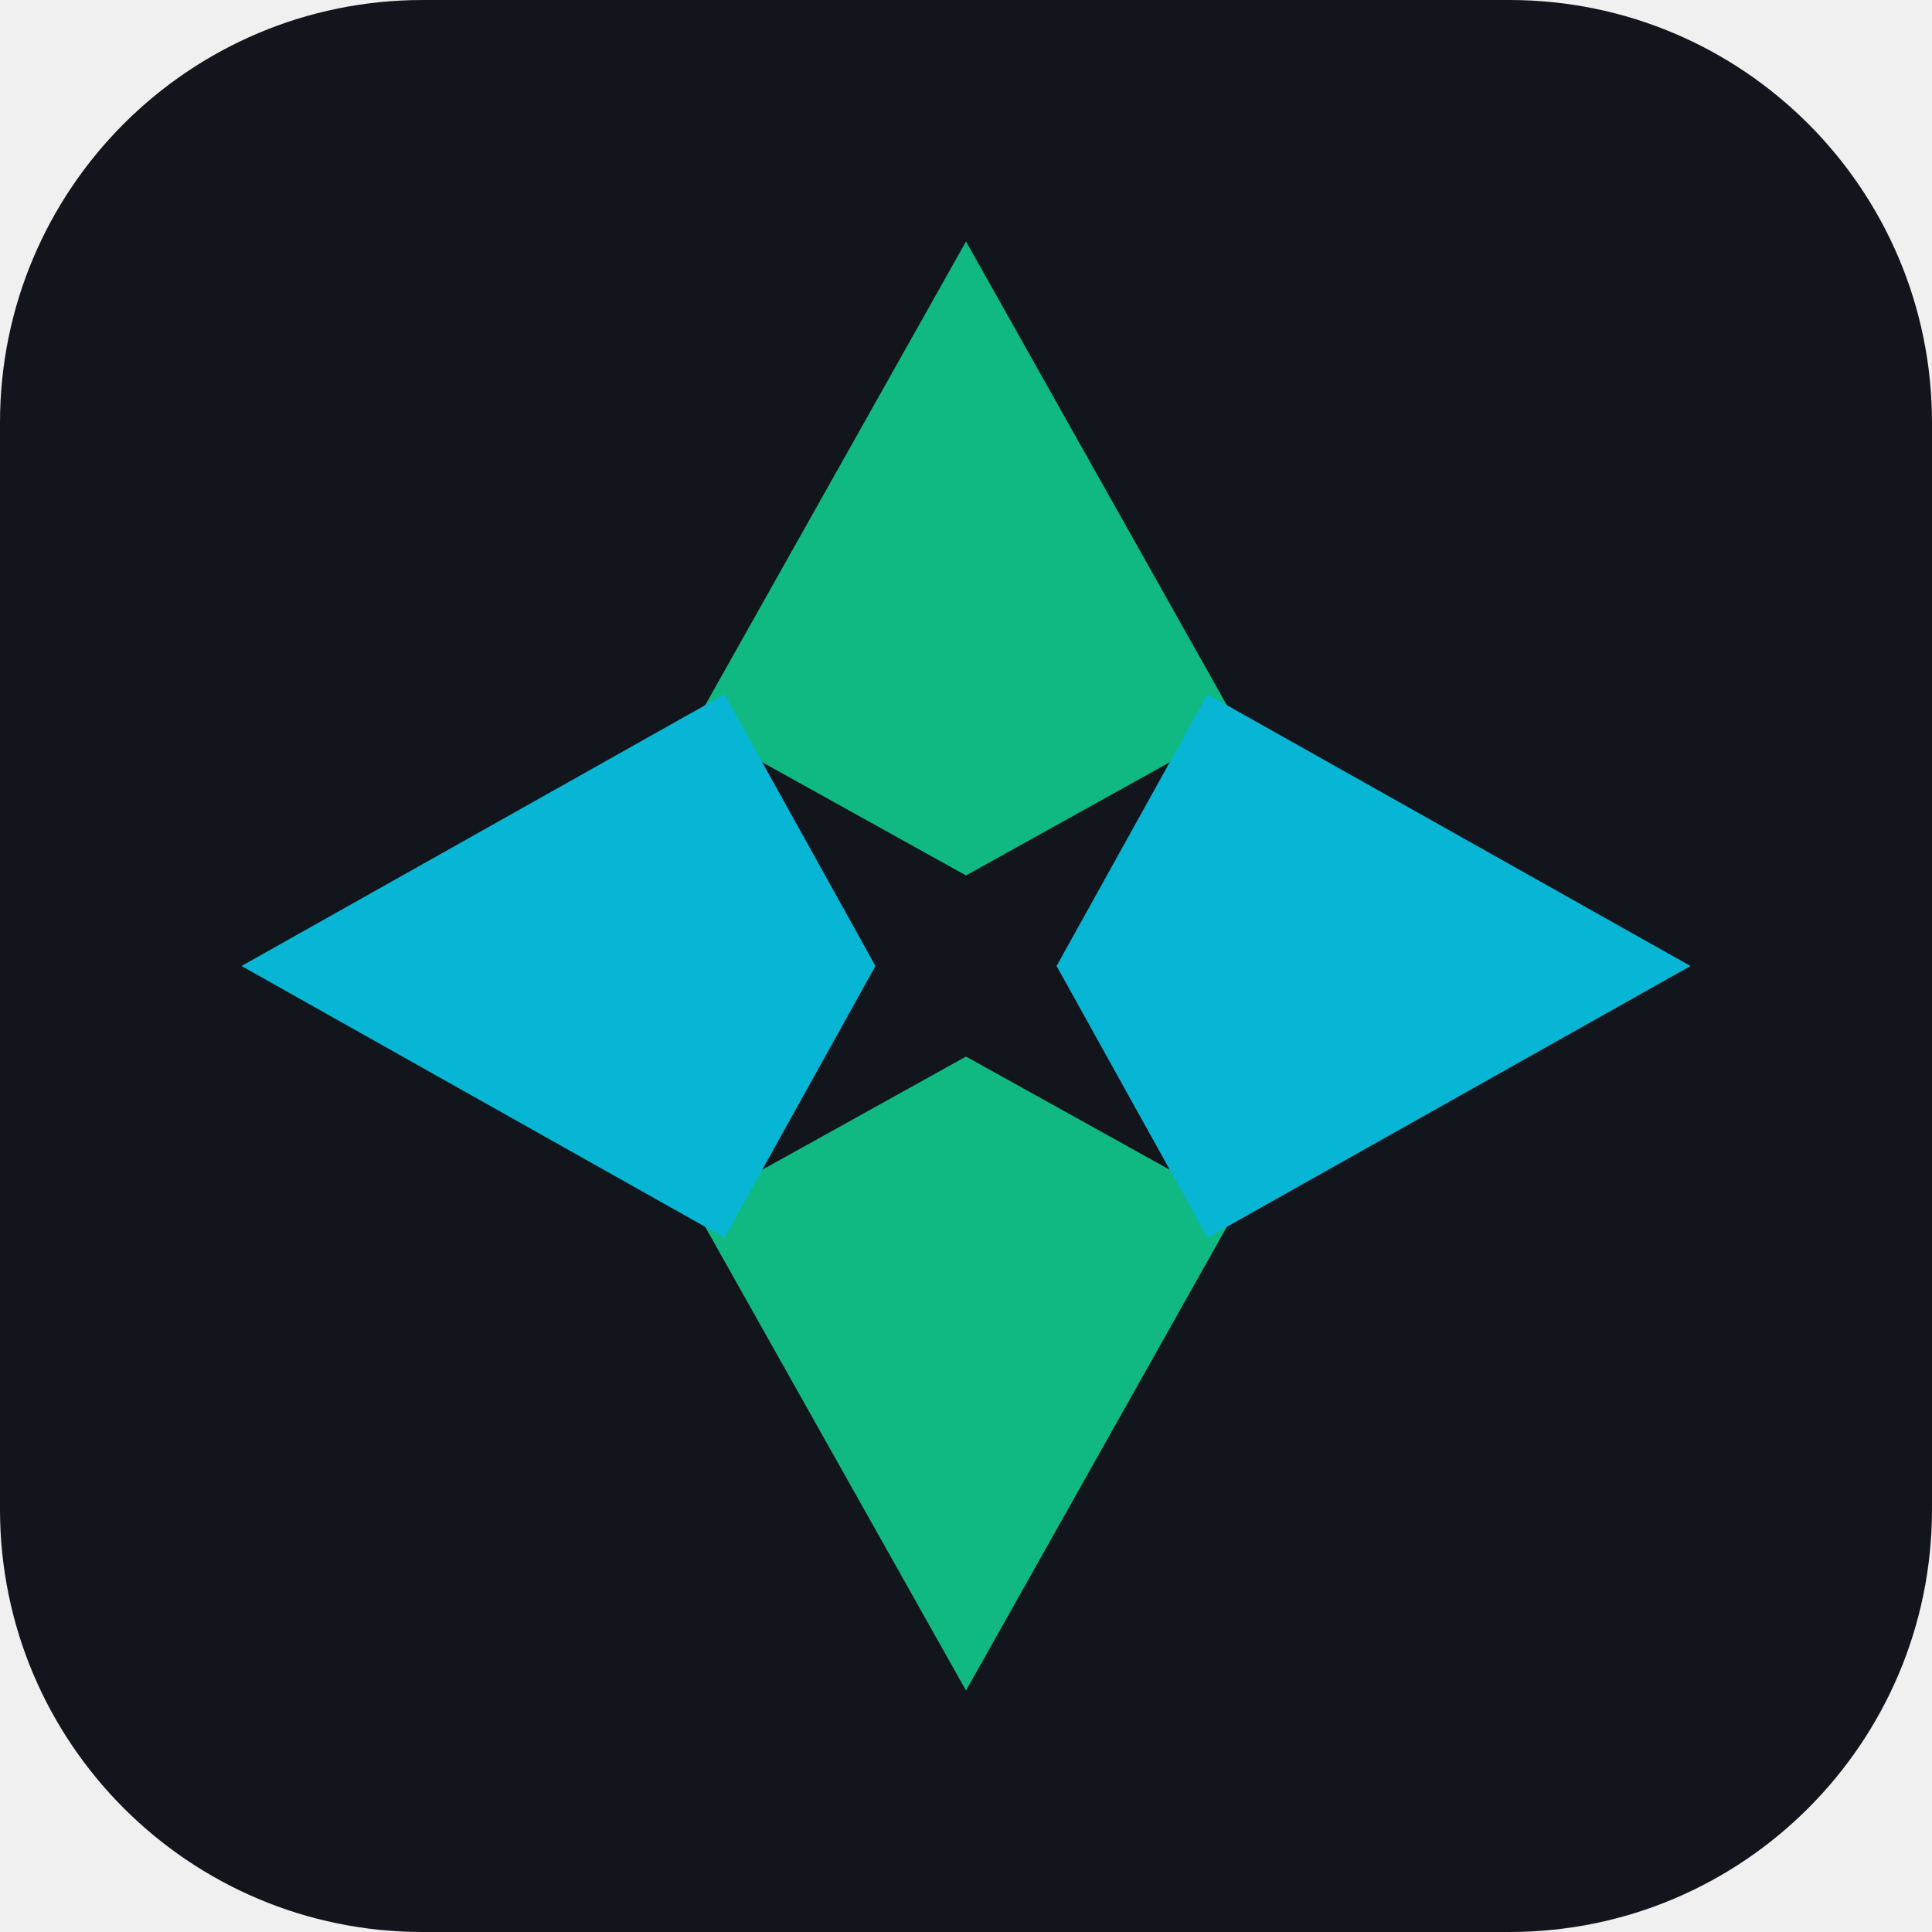
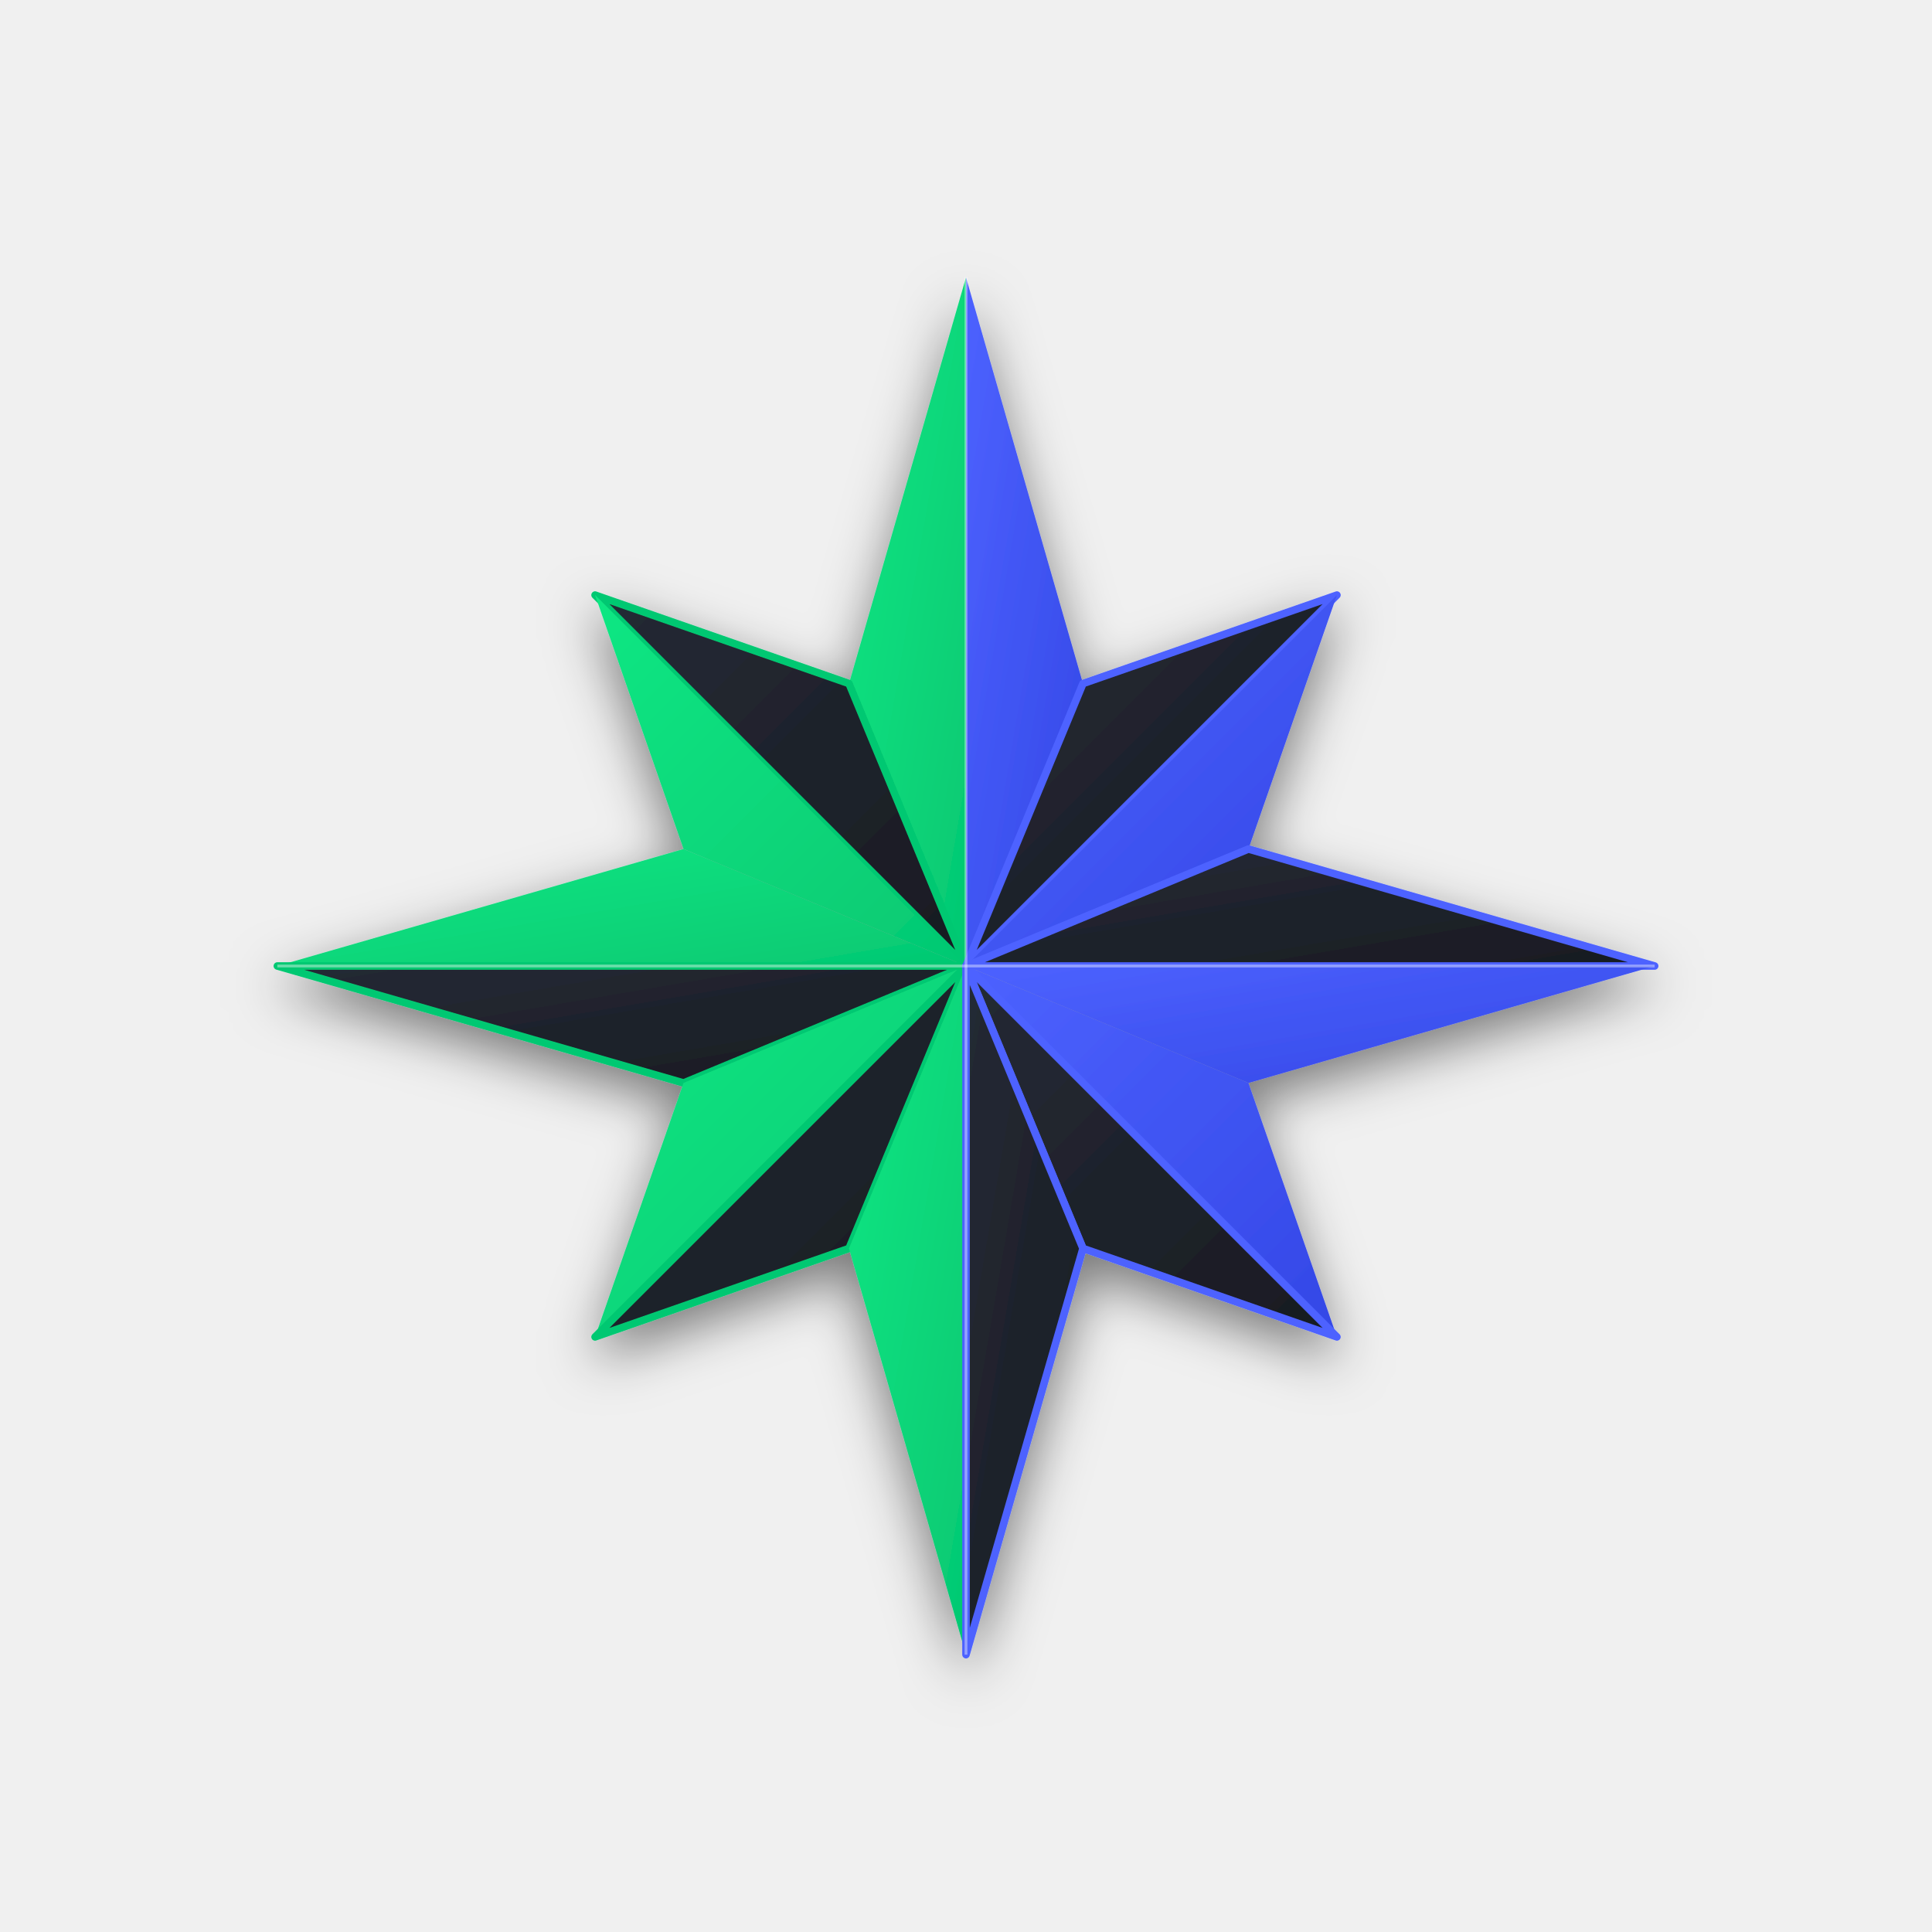
- <svg xmlns="http://www.w3.org/2000/svg" viewBox="0 0 128 128" width="128" height="128">
-   <rect width="128" height="128" rx="28" fill="#12161C" />
-   <polygon points="64,16 82,48 64,58 46,48" fill="#10B981" />
-   <polygon points="64,112 46,80 64,70 82,80" fill="#10B981" />
-   <polygon points="112,64 80,82 70,64 80,46" fill="#06B6D4" />
-   <polygon points="16,64 48,46 58,64 48,82" fill="#06B6D4" />
+ <svg xmlns="http://www.w3.org/2000/svg" viewBox="0 0 1024 1024" width="100%" height="100%">
+   <defs>
+     <linearGradient id="g-green-bright" x1="0%" y1="0%" x2="100%" y2="100%">
+       <stop offset="0%" stop-color="#10e783" />
+       <stop offset="100%" stop-color="#05c872" />
+     </linearGradient>
+     <linearGradient id="g-blue-bright" x1="0%" y1="0%" x2="100%" y2="100%">
+       <stop offset="0%" stop-color="#4d62ff" />
+       <stop offset="100%" stop-color="#3347e6" />
+     </linearGradient>
+     <linearGradient id="g-dark-slate" x1="0%" y1="0%" x2="100%" y2="100%">
+       <stop offset="0%" stop-color="#252a35" />
+       <stop offset="100%" stop-color="#181b22" />
+     </linearGradient>
+     <filter id="star-shadow" x="-20%" y="-20%" width="140%" height="140%">
+       <feDropShadow dx="0" dy="10" stdDeviation="14" flood-color="#000000" flood-opacity="0.5" />
+     </filter>
+   </defs>
+   <g filter="url(#star-shadow)">
+     <polygon points="512,512 450.0,362.3 512.0,147.0" fill="url(#g-green-bright)" />
+     <polygon points="512,512 450.0,362.3 315.4,315.4" fill="url(#g-dark-slate)" stroke="#05c872" stroke-width="4" stroke-linejoin="round" />
+     <polygon points="512,512 362.3,450.0 315.4,315.4" fill="url(#g-green-bright)" />
+     <polygon points="512,512 362.3,450.0 147.0,512.0" fill="url(#g-green-bright)" />
+     <polygon points="512,512 362.3,574.0 147.0,512.0" fill="url(#g-dark-slate)" stroke="#05c872" stroke-width="4" stroke-linejoin="round" />
+     <polygon points="512,512 362.3,574.0 315.4,708.6" fill="url(#g-green-bright)" />
+     <polygon points="512,512 450.0,661.7 315.4,708.6" fill="url(#g-dark-slate)" stroke="#05c872" stroke-width="4" stroke-linejoin="round" />
+     <polygon points="512,512 450.0,661.7 512.0,877.0" fill="url(#g-green-bright)" />
+     <polygon points="512,512 574.0,362.3 512.0,147.0" fill="url(#g-blue-bright)" />
+     <polygon points="512,512 574.0,362.3 708.6,315.4" fill="url(#g-dark-slate)" stroke="#4d62ff" stroke-width="4" stroke-linejoin="round" />
+     <polygon points="512,512 661.7,450.0 708.6,315.4" fill="url(#g-blue-bright)" />
+     <polygon points="512,512 661.7,450.0 877.0,512.0" fill="url(#g-dark-slate)" stroke="#4d62ff" stroke-width="4" stroke-linejoin="round" />
+     <polygon points="512,512 661.7,574.0 877.0,512.0" fill="url(#g-blue-bright)" />
+     <polygon points="512,512 661.7,574.0 708.6,708.6" fill="url(#g-blue-bright)" />
+     <polygon points="512,512 574.0,661.7 708.6,708.6" fill="url(#g-dark-slate)" stroke="#4d62ff" stroke-width="4" stroke-linejoin="round" />
+     <polygon points="512,512 574.0,661.7 512.0,877.0" fill="url(#g-dark-slate)" stroke="#4d62ff" stroke-width="4" stroke-linejoin="round" />
+     <line x1="512" y1="147" x2="512" y2="877" stroke="#ffffff" stroke-width="1.5" opacity="0.4" />
+     <line x1="147" y1="512" x2="877" y2="512" stroke="#ffffff" stroke-width="1.5" opacity="0.4" />
+   </g>
</svg>
